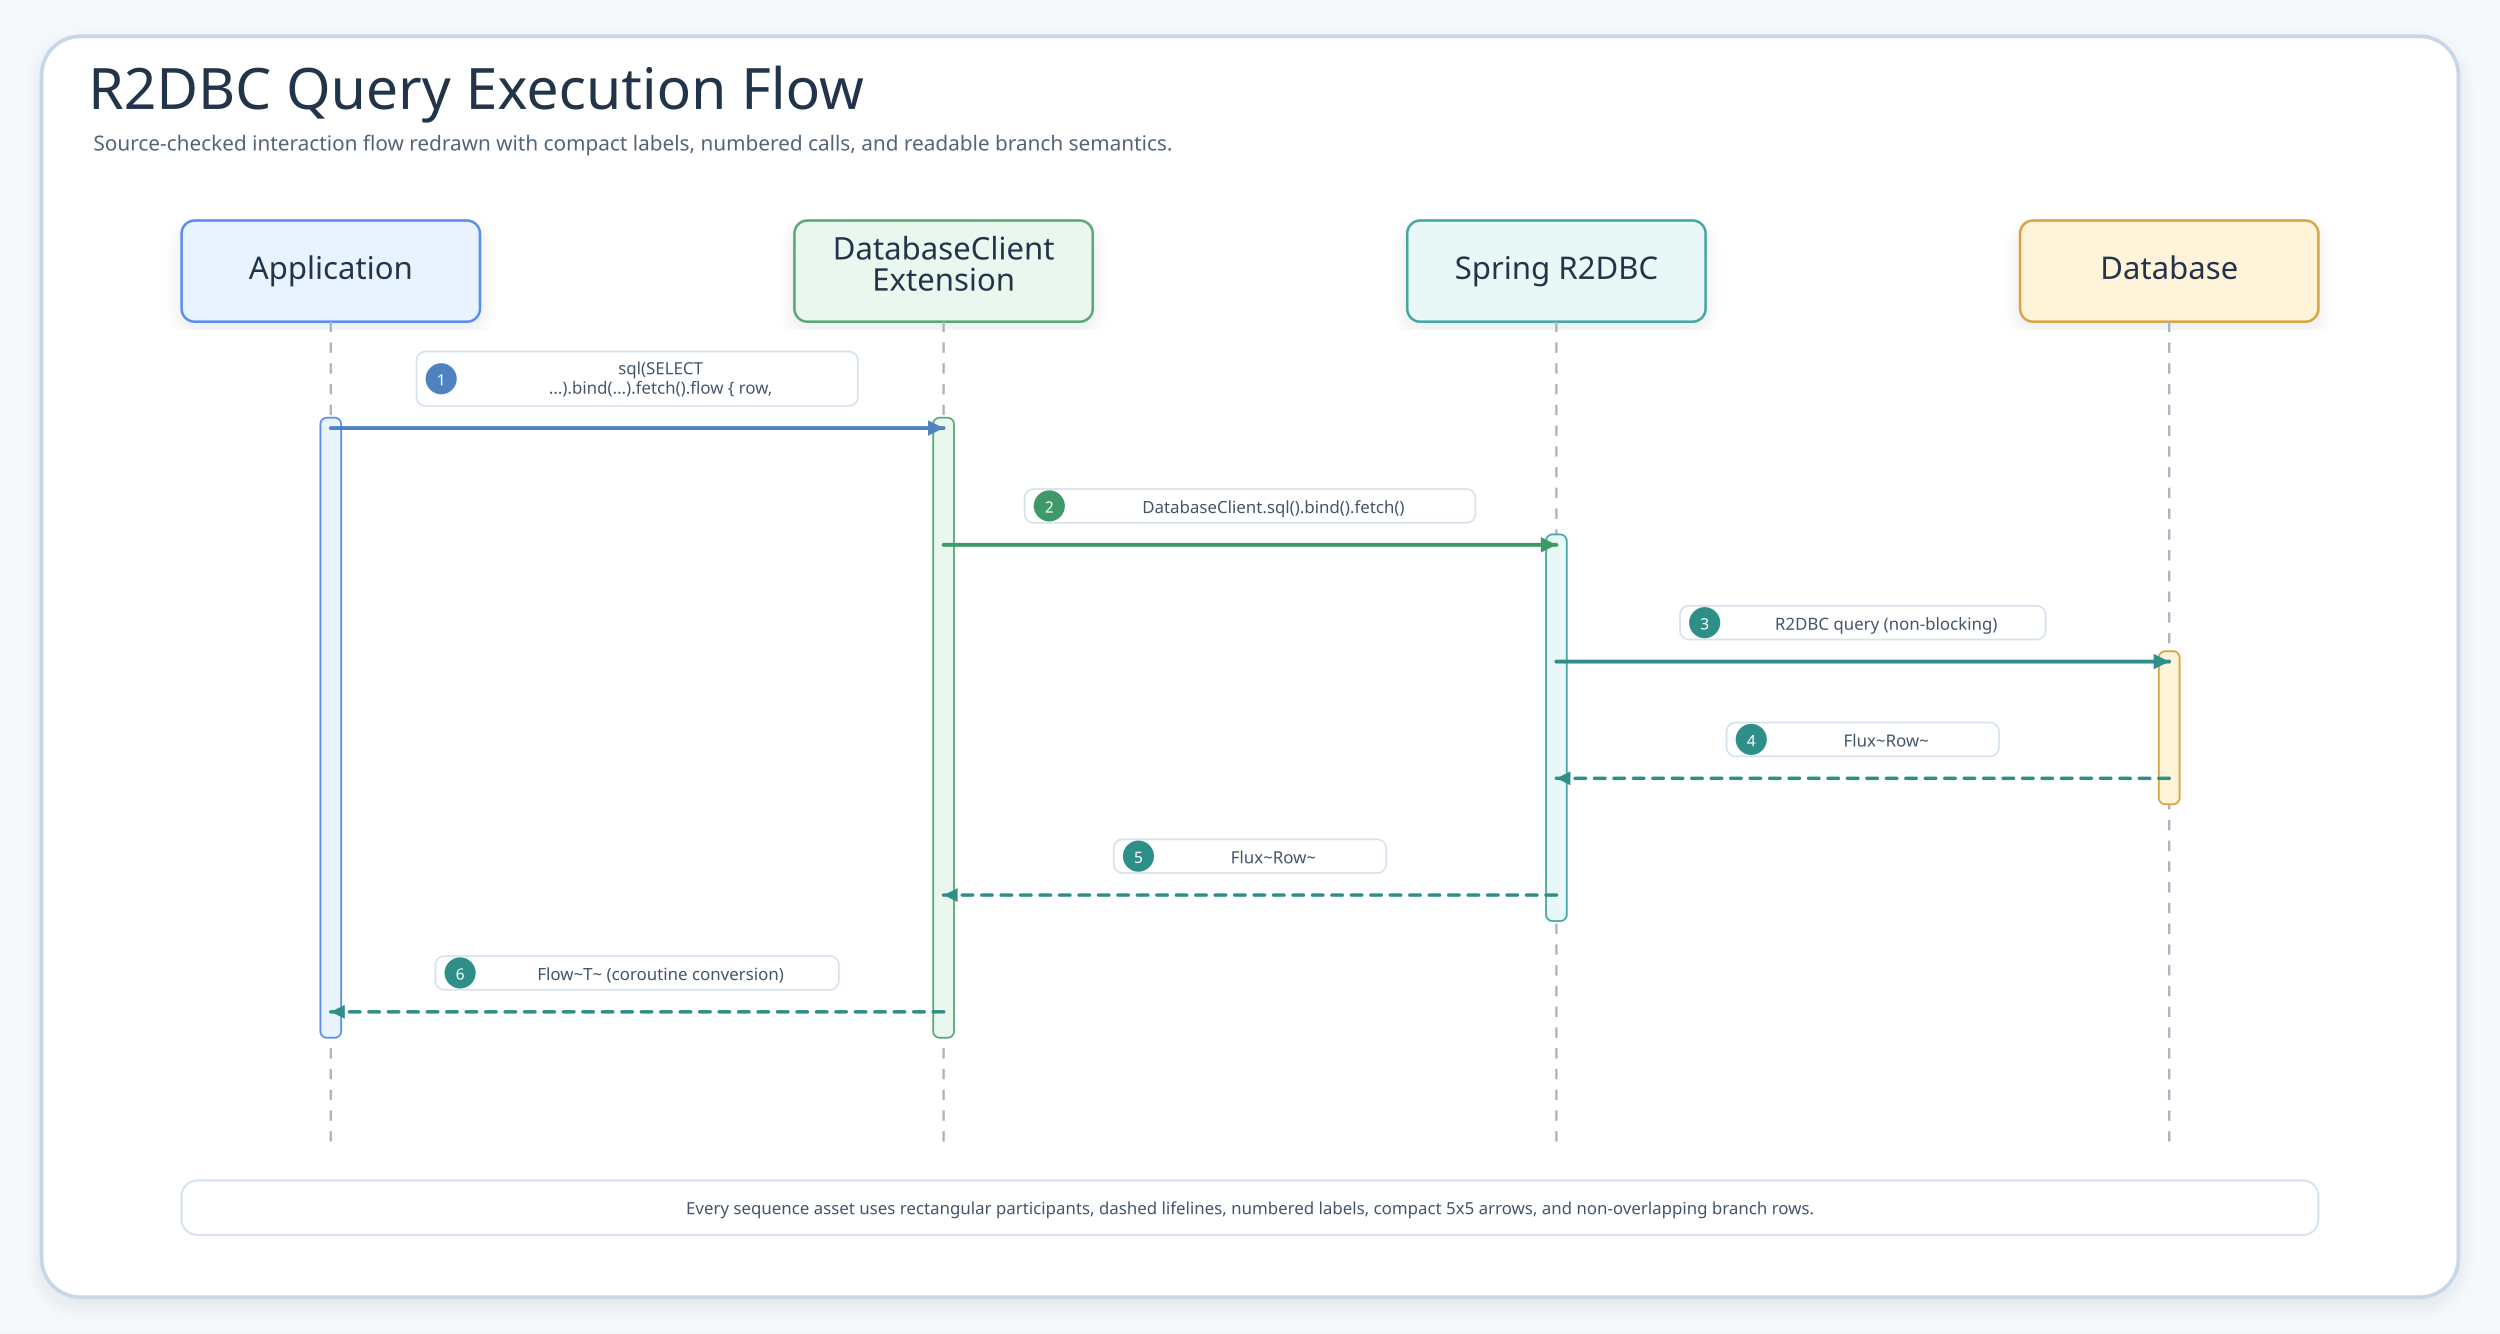
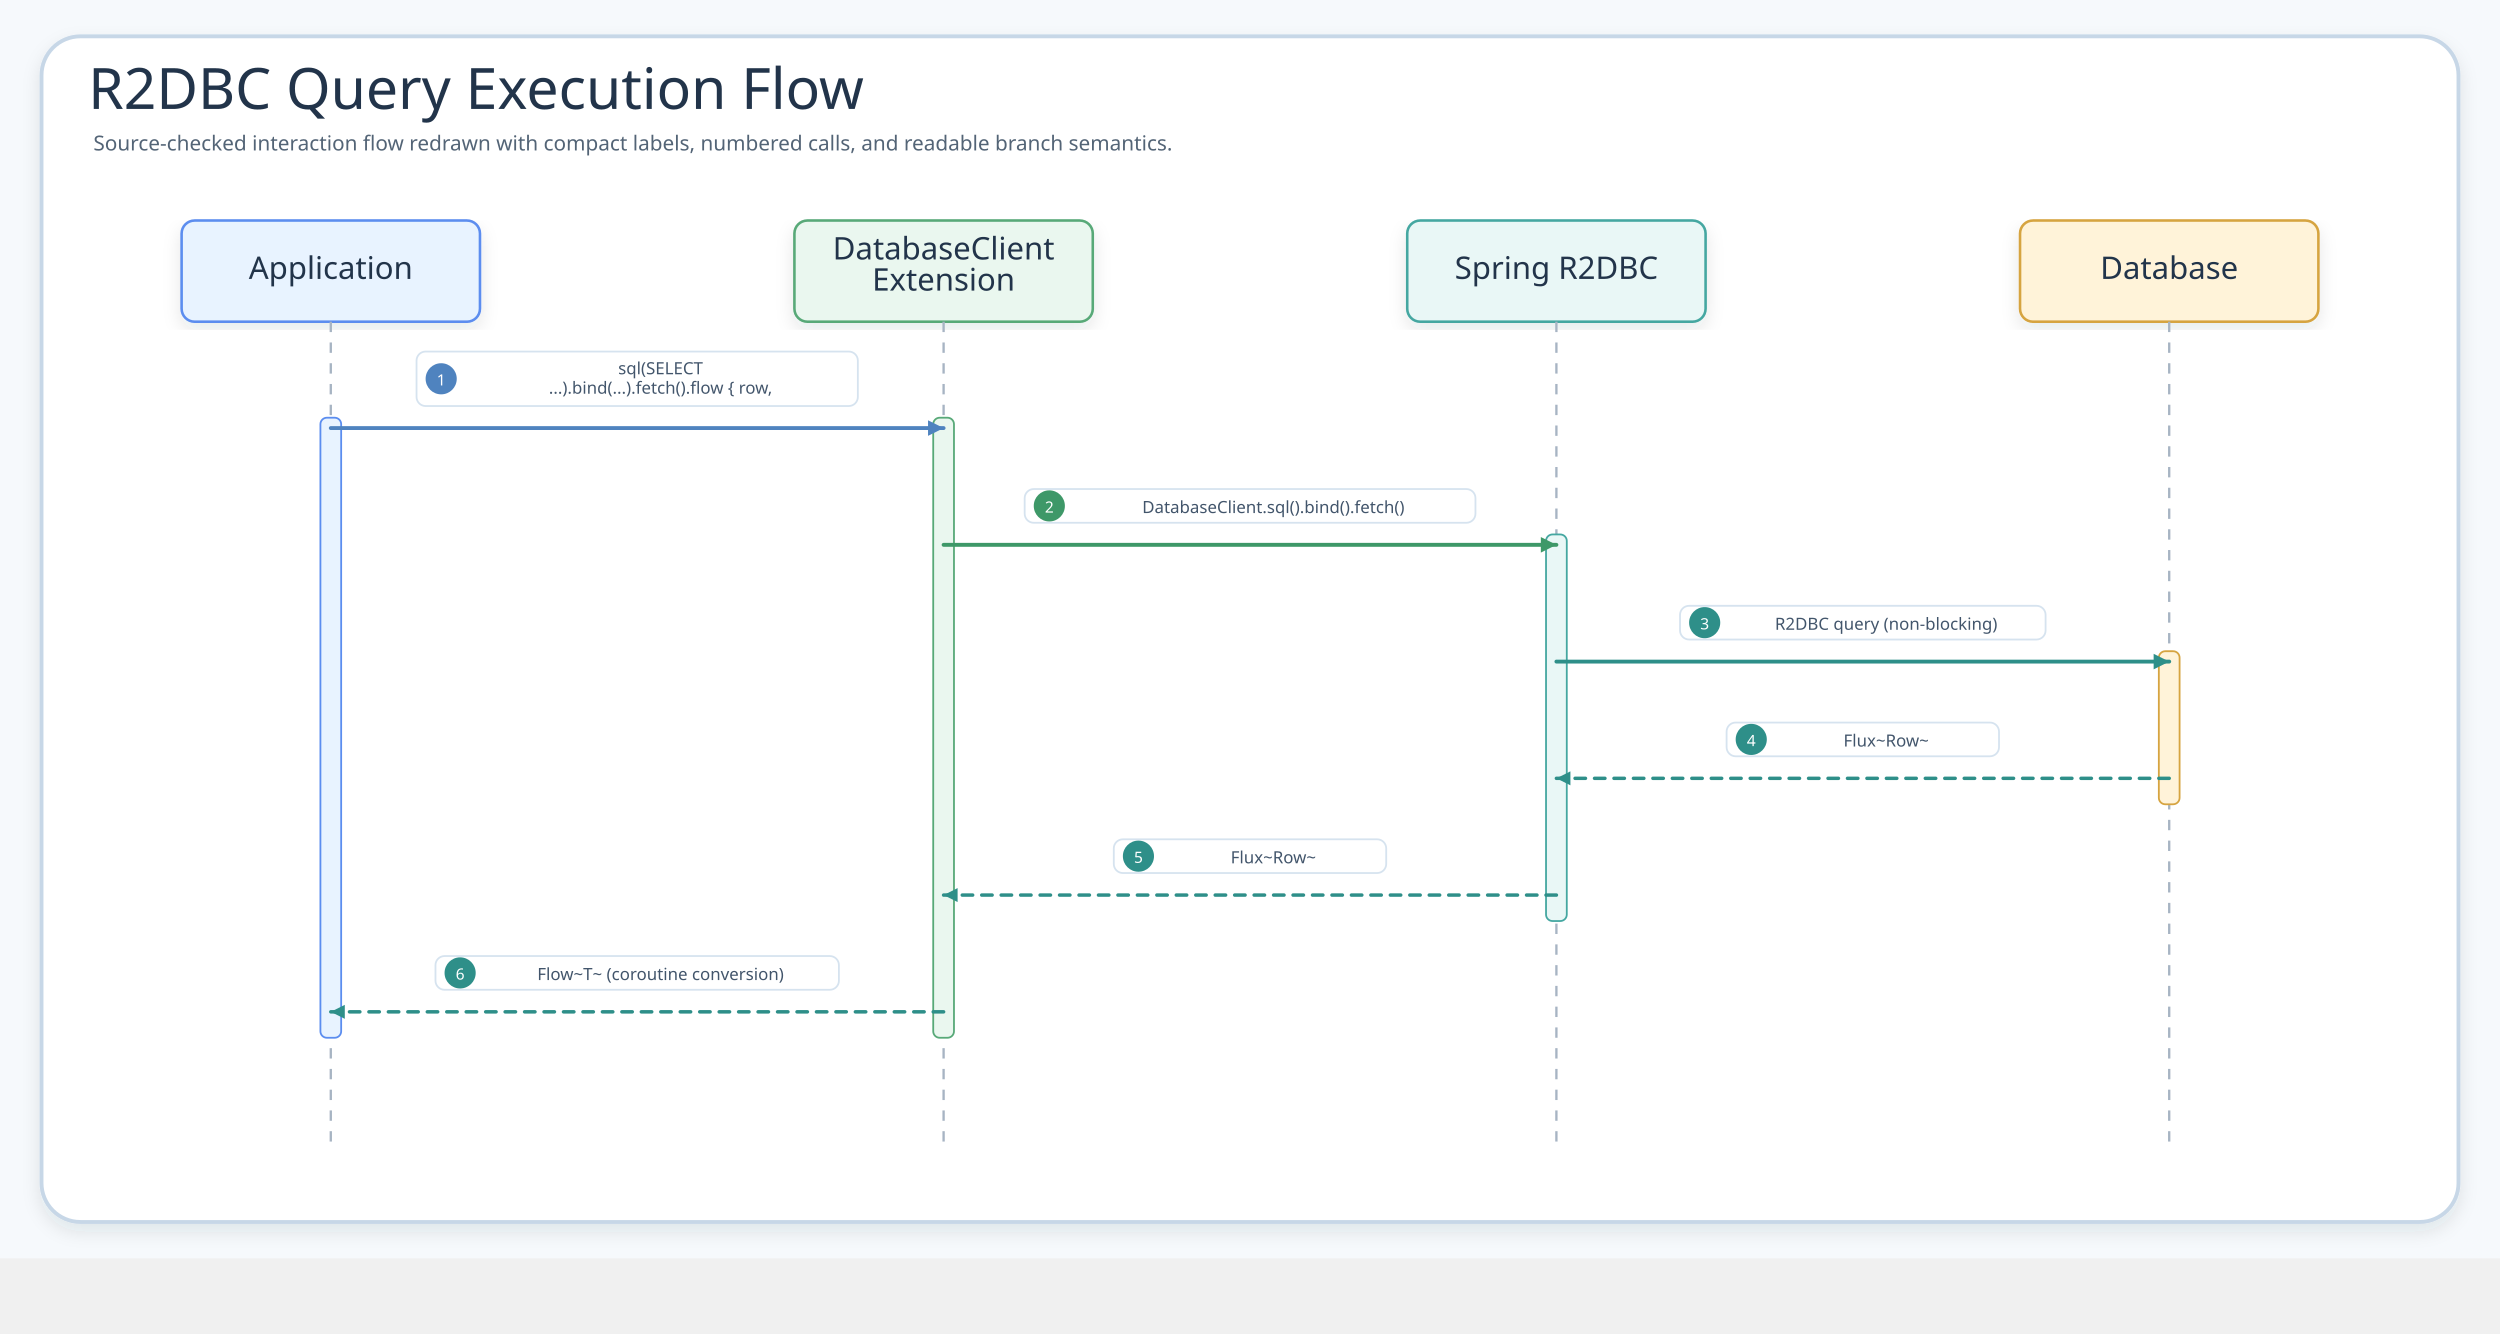
<svg xmlns="http://www.w3.org/2000/svg" width="1927.2" height="1028" viewBox="0 0 1927.2 1028" role="img" aria-label="R2DBC Query Execution Flow">
  <defs>
    <filter id="shadow" x="-8%" y="-8%" width="116%" height="116%">
      <feDropShadow dx="0" dy="6" stdDeviation="7" flood-color="#203040" flood-opacity="0.10" />
    </filter>
    <marker id="seqArrow-blue" markerWidth="5" markerHeight="5" refX="4.5" refY="2.5" orient="auto" markerUnits="strokeWidth">
      <path d="M 0.5 0.5 L 4.5 2.5 L 0.5 4.5 Z" fill="#4F83BF" />
    </marker>
    <marker id="seqArrow-green" markerWidth="5" markerHeight="5" refX="4.5" refY="2.5" orient="auto" markerUnits="strokeWidth">
      <path d="M 0.5 0.5 L 4.5 2.5 L 0.5 4.5 Z" fill="#3E9868" />
    </marker>
    <marker id="seqArrow-teal" markerWidth="5" markerHeight="5" refX="4.5" refY="2.5" orient="auto" markerUnits="strokeWidth">
      <path d="M 0.5 0.5 L 4.5 2.5 L 0.5 4.5 Z" fill="#2E8F89" />
    </marker>
    <marker id="seqArrow-amber" markerWidth="5" markerHeight="5" refX="4.5" refY="2.5" orient="auto" markerUnits="strokeWidth">
      <path d="M 0.5 0.5 L 4.5 2.5 L 0.5 4.5 Z" fill="#B9851B" />
    </marker>
    <marker id="seqArrow-pink" markerWidth="5" markerHeight="5" refX="4.5" refY="2.5" orient="auto" markerUnits="strokeWidth">
      <path d="M 0.5 0.5 L 4.5 2.5 L 0.5 4.5 Z" fill="#C94D68" />
    </marker>
    <marker id="seqArrow-purple" markerWidth="5" markerHeight="5" refX="4.5" refY="2.5" orient="auto" markerUnits="strokeWidth">
      <path d="M 0.5 0.5 L 4.5 2.5 L 0.5 4.5 Z" fill="#755BC6" />
    </marker>
    <marker id="seqArrow-gray" markerWidth="5" markerHeight="5" refX="4.5" refY="2.5" orient="auto" markerUnits="strokeWidth">
      <path d="M 0.5 0.5 L 4.5 2.5 L 0.5 4.5 Z" fill="#758297" />
    </marker>
    <style>
    .canvas{fill:#F6F9FC}.frame{fill:#fff;stroke:#C7D7E7;stroke-width:3;filter:url(#shadow)}
    .title{font-family:"Architects Daughter";font-size:44px;fill:#22344A}.subtitle{font-family:"Comic Mono";font-size:16px;fill:#536476}
    .card{filter:url(#shadow);stroke-width:2}.cardTitle{font-family:"Architects Daughter";font-size:24px;fill:#22344A}.detail{font-family:"Comic Mono";font-size:13px;fill:#42556B}
    .lifeline{stroke:#A7B4C3;stroke-width:1.8;stroke-dasharray:8 8}.seq{fill:none;stroke-width:3;stroke-linecap:round}.seqReturn{fill:none;stroke-width:2.7;stroke-linecap:round;stroke-dasharray:8 7}
    .labelPill{fill:#fff;stroke:#D6E3EF;stroke-width:1.4}.altBox{fill:#FFFFFF;fill-opacity:.42;stroke:#D6A441;stroke-width:1.8;stroke-dasharray:8 8}
  </style>
  </defs>
-   <rect class="canvas" width="1927.2" height="1028" />
-   <rect class="frame" x="32" y="28" width="1863.2" height="972" rx="30" />
+   <rect class="canvas" width="1927.2" height="970" />
+   <rect class="frame" x="32" y="28" width="1863.2" height="914" rx="30" />
  <text class="title" x="68" y="84">R2DBC Query Execution Flow</text>
  <text class="subtitle" x="72" y="116">Source-checked interaction flow redrawn with compact labels, numbered calls, and readable branch semantics.</text>
  <g id="seq-application">
    <rect class="card" x="140" y="170" width="230" height="78" rx="10" fill="#E8F3FF" stroke="#5B8DEF" />
    <text class="cardTitle" x="255" y="215" text-anchor="middle">Application</text>
    <line class="lifeline" x1="255" y1="248" x2="255" y2="886" />
  </g>
  <g id="seq-databaseclient-extension">
    <rect class="card" x="612.4" y="170" width="230" height="78" rx="10" fill="#EAF7EF" stroke="#58A978" />
    <text class="cardTitle" x="727.4" y="200" text-anchor="middle">DatabaseClient</text>
    <text class="cardTitle" x="727.4" y="224" text-anchor="middle">Extension</text>
    <line class="lifeline" x1="727.4" y1="248" x2="727.4" y2="886" />
  </g>
  <g id="seq-spring-r2dbc">
    <rect class="card" x="1084.8" y="170" width="230" height="78" rx="10" fill="#E9F7F6" stroke="#45A7A1" />
    <text class="cardTitle" x="1199.8" y="215" text-anchor="middle">Spring R2DBC</text>
    <line class="lifeline" x1="1199.8" y1="248" x2="1199.8" y2="886" />
  </g>
  <g id="seq-database">
    <rect class="card" x="1557.2" y="170" width="230" height="78" rx="10" fill="#FFF3D9" stroke="#D6A441" />
    <text class="cardTitle" x="1672.2" y="215" text-anchor="middle">Database</text>
    <line class="lifeline" x1="1672.2" y1="248" x2="1672.2" y2="886" />
  </g>
  <rect x="247" y="322" width="16" height="478" rx="5" fill="#E8F3FF" stroke="#5B8DEF" stroke-width="1.4" />
  <rect x="719.4" y="322" width="16" height="478" rx="5" fill="#EAF7EF" stroke="#58A978" stroke-width="1.4" />
  <rect x="1191.8" y="412" width="16" height="298" rx="5" fill="#E9F7F6" stroke="#45A7A1" stroke-width="1.4" />
  <rect x="1664.2" y="502" width="16" height="118" rx="5" fill="#FFF3D9" stroke="#D6A441" stroke-width="1.4" />
  <g id="m1">
    <rect class="labelPill" x="321.1" y="271" width="340.2" height="42" rx="7" />
    <circle cx="340.1" cy="292" r="12" fill="#4F83BF" />
    <text class="detail" x="340.1" y="293" text-anchor="middle" dominant-baseline="middle" style="fill:#fff;font-size:12px">1</text>
    <text class="detail" x="509.2" y="284" text-anchor="middle" dominant-baseline="middle">sql(SELECT</text>
    <text class="detail" x="509.2" y="299" text-anchor="middle" dominant-baseline="middle">...).bind(...).fetch().flow { row,</text>
    <path class="seq" d="M255 330 L727.4 330" stroke="#4F83BF" marker-end="url(#seqArrow-blue)" />
  </g>
  <g id="m2">
    <rect class="labelPill" x="789.9" y="377" width="347.5" height="26" rx="7" />
    <circle cx="808.9" cy="390" r="12" fill="#3E9868" />
    <text class="detail" x="808.9" y="391" text-anchor="middle" dominant-baseline="middle" style="fill:#fff;font-size:12px">2</text>
    <text class="detail" x="981.6" y="391" text-anchor="middle" dominant-baseline="middle">DatabaseClient.sql().bind().fetch()</text>
    <path class="seq" d="M727.4 420 L1199.8 420" stroke="#3E9868" marker-end="url(#seqArrow-green)" />
  </g>
  <g id="m3">
    <rect class="labelPill" x="1295.1" y="467" width="281.8" height="26" rx="7" />
    <circle cx="1314.1" cy="480" r="12" fill="#2E8F89" />
    <text class="detail" x="1314.1" y="481" text-anchor="middle" dominant-baseline="middle" style="fill:#fff;font-size:12px">3</text>
    <text class="detail" x="1454" y="481" text-anchor="middle" dominant-baseline="middle">R2DBC query (non-blocking)</text>
    <path class="seq" d="M1199.8 510 L1672.2 510" stroke="#2E8F89" marker-end="url(#seqArrow-teal)" />
  </g>
  <g id="m4">
    <rect class="labelPill" x="1331" y="557" width="210" height="26" rx="7" />
    <circle cx="1350" cy="570" r="12" fill="#2E8F89" />
    <text class="detail" x="1350" y="571" text-anchor="middle" dominant-baseline="middle" style="fill:#fff;font-size:12px">4</text>
    <text class="detail" x="1454" y="571" text-anchor="middle" dominant-baseline="middle">Flux~Row~</text>
    <path class="seqReturn" d="M1672.2 600 L1199.8 600" stroke="#2E8F89" marker-end="url(#seqArrow-teal)" />
  </g>
  <g id="m5">
    <rect class="labelPill" x="858.6" y="647" width="210" height="26" rx="7" />
    <circle cx="877.6" cy="660" r="12" fill="#2E8F89" />
    <text class="detail" x="877.6" y="661" text-anchor="middle" dominant-baseline="middle" style="fill:#fff;font-size:12px">5</text>
    <text class="detail" x="981.6" y="661" text-anchor="middle" dominant-baseline="middle">Flux~Row~</text>
    <path class="seqReturn" d="M1199.8 690 L727.4 690" stroke="#2E8F89" marker-end="url(#seqArrow-teal)" />
  </g>
  <g id="m6">
    <rect class="labelPill" x="335.7" y="737" width="311" height="26" rx="7" />
    <circle cx="354.7" cy="750" r="12" fill="#2E8F89" />
    <text class="detail" x="354.7" y="751" text-anchor="middle" dominant-baseline="middle" style="fill:#fff;font-size:12px">6</text>
    <text class="detail" x="509.2" y="751" text-anchor="middle" dominant-baseline="middle">Flow~T~ (coroutine conversion)</text>
    <path class="seqReturn" d="M727.4 780 L255 780" stroke="#2E8F89" marker-end="url(#seqArrow-teal)" />
  </g>
-   <g>
-     <rect x="140" y="910" width="1647.2" height="42" rx="12" fill="#FFFFFF" stroke="#D6E3EF" stroke-width="1.6" />
-     <text class="detail" x="963.6" y="936" text-anchor="middle">Every sequence asset uses rectangular participants, dashed lifelines, numbered labels, compact 5x5 arrows, and non-overlapping branch rows.</text>
-   </g>
</svg>
